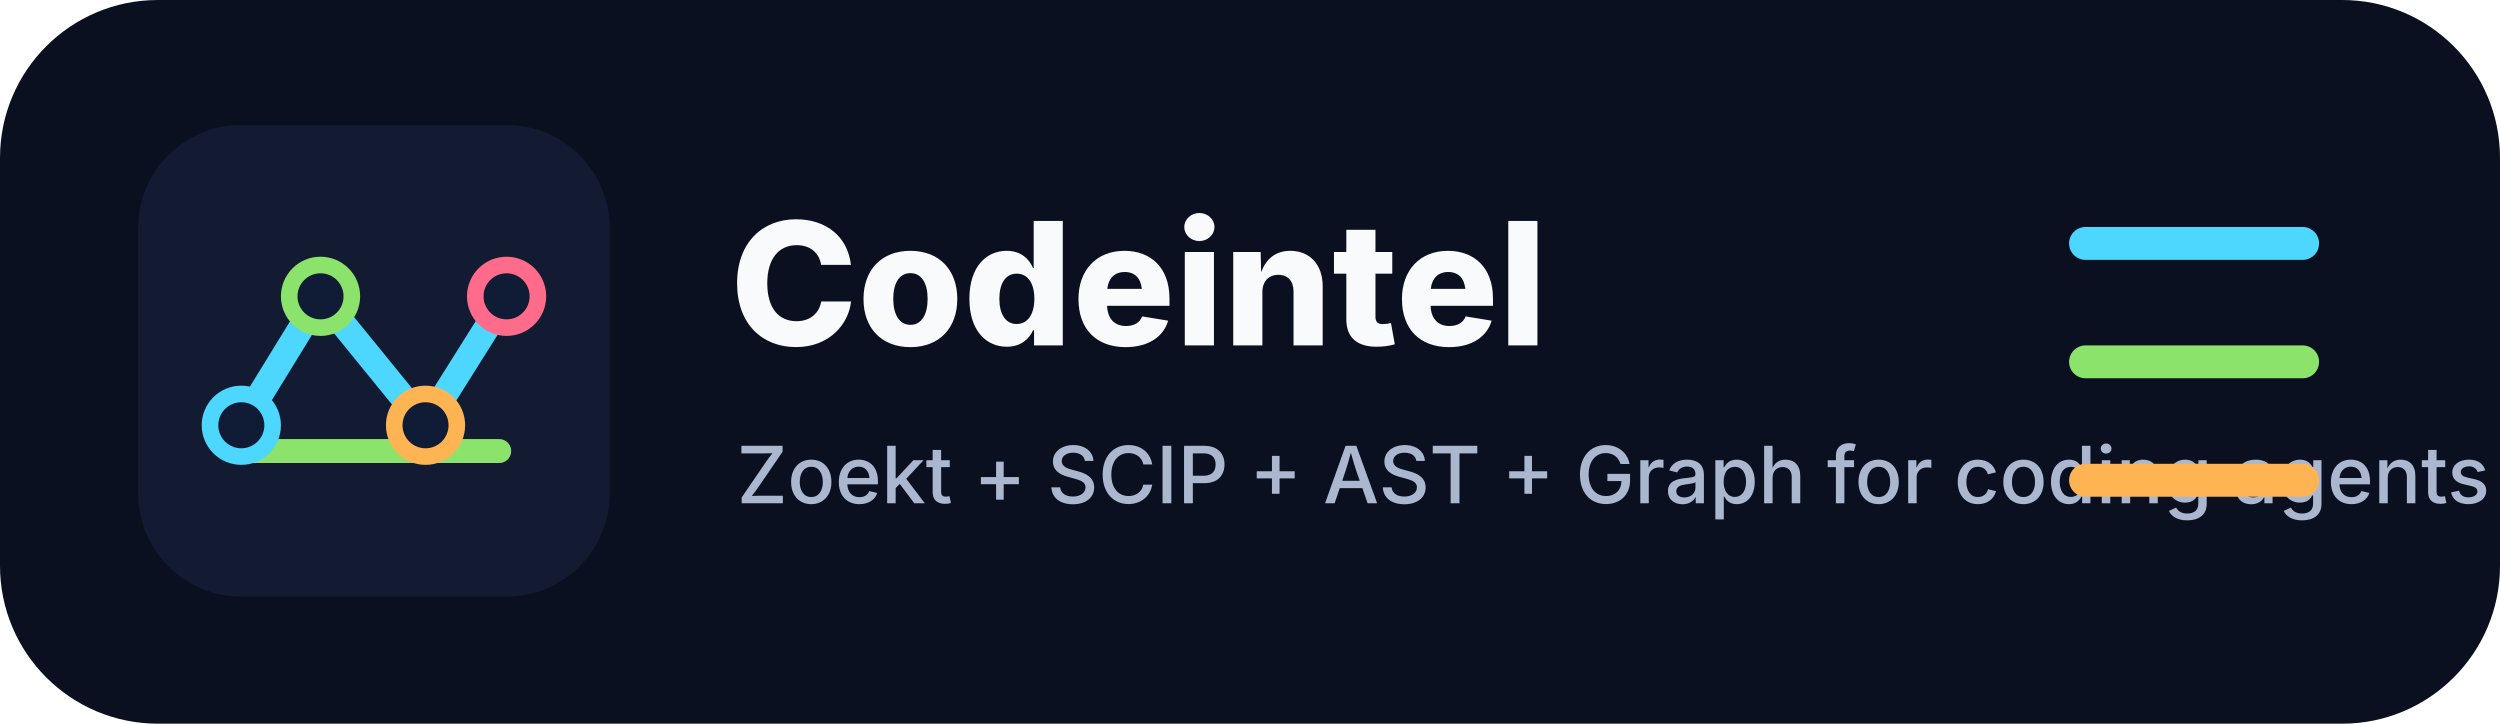
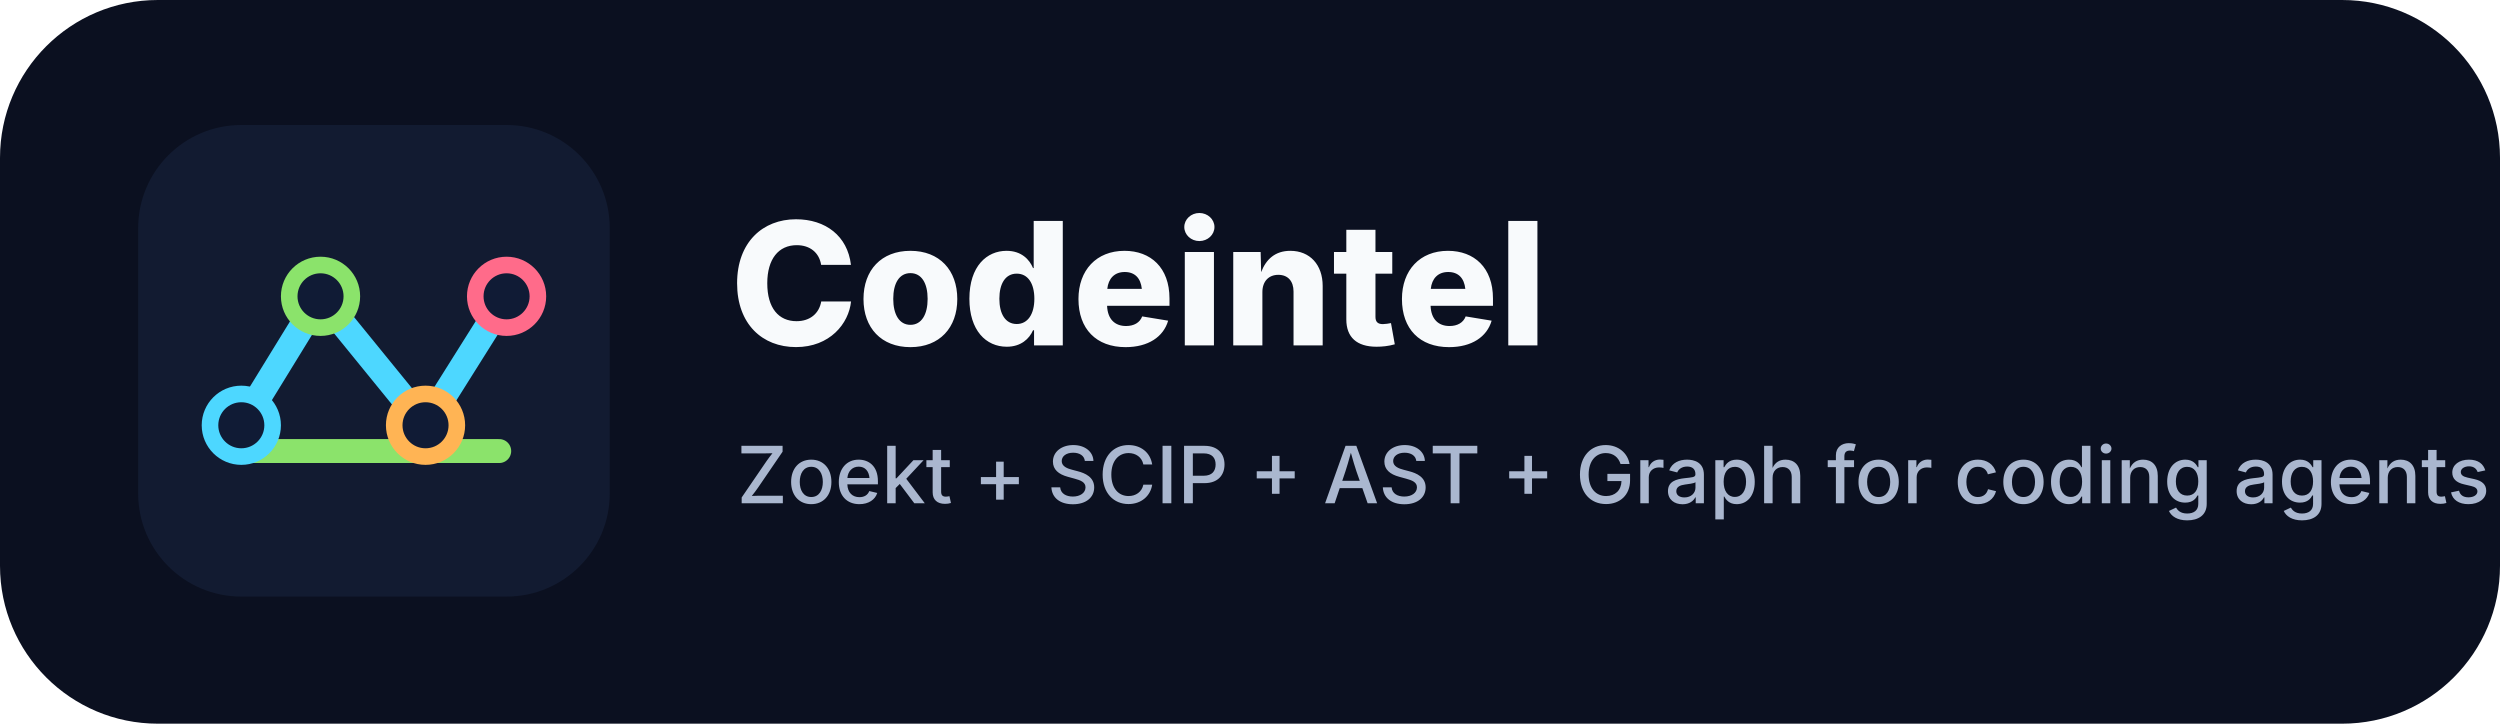
<svg xmlns="http://www.w3.org/2000/svg" width="760" height="220" viewBox="0 0 760 220" fill="none" role="img" aria-labelledby="title desc">
  <rect width="760" height="220" rx="48" fill="#0B1020" />
  <g transform="translate(42 38) scale(0.28)">
    <rect width="512" height="512" rx="112" fill="#121B31" />
    <path d="M112 326L198 186L312 326L400 186" stroke="#4DD7FF" stroke-width="28" stroke-linecap="round" stroke-linejoin="round" />
    <path d="M120 354H392" stroke="#8BE36B" stroke-width="26" stroke-linecap="round" />
    <circle cx="112" cy="326" r="34" fill="#101B35" stroke="#4DD7FF" stroke-width="18" />
    <circle cx="198" cy="186" r="34" fill="#101B35" stroke="#8BE36B" stroke-width="18" />
    <circle cx="312" cy="326" r="34" fill="#101B35" stroke="#FFB454" stroke-width="18" />
    <circle cx="400" cy="186" r="34" fill="#101B35" stroke="#FF6B8A" stroke-width="18" />
  </g>
  <text x="222" y="105" fill="#F8FAFC" font-family="Inter, ui-sans-serif, system-ui, -apple-system, BlinkMacSystemFont, Segoe UI, sans-serif" font-size="52" font-weight="800">Codeintel</text>
  <text x="224" y="153" fill="#AAB7CF" font-family="Inter, ui-sans-serif, system-ui, -apple-system, BlinkMacSystemFont, Segoe UI, sans-serif" font-size="24" font-weight="500">Zoekt + SCIP + AST + Graph for coding agents</text>
-   <path d="M634 74H700" stroke="#4DD7FF" stroke-width="10" stroke-linecap="round" />
-   <path d="M634 110H700" stroke="#8BE36B" stroke-width="10" stroke-linecap="round" />
-   <path d="M634 146H700" stroke="#FFB454" stroke-width="10" stroke-linecap="round" />
</svg>
